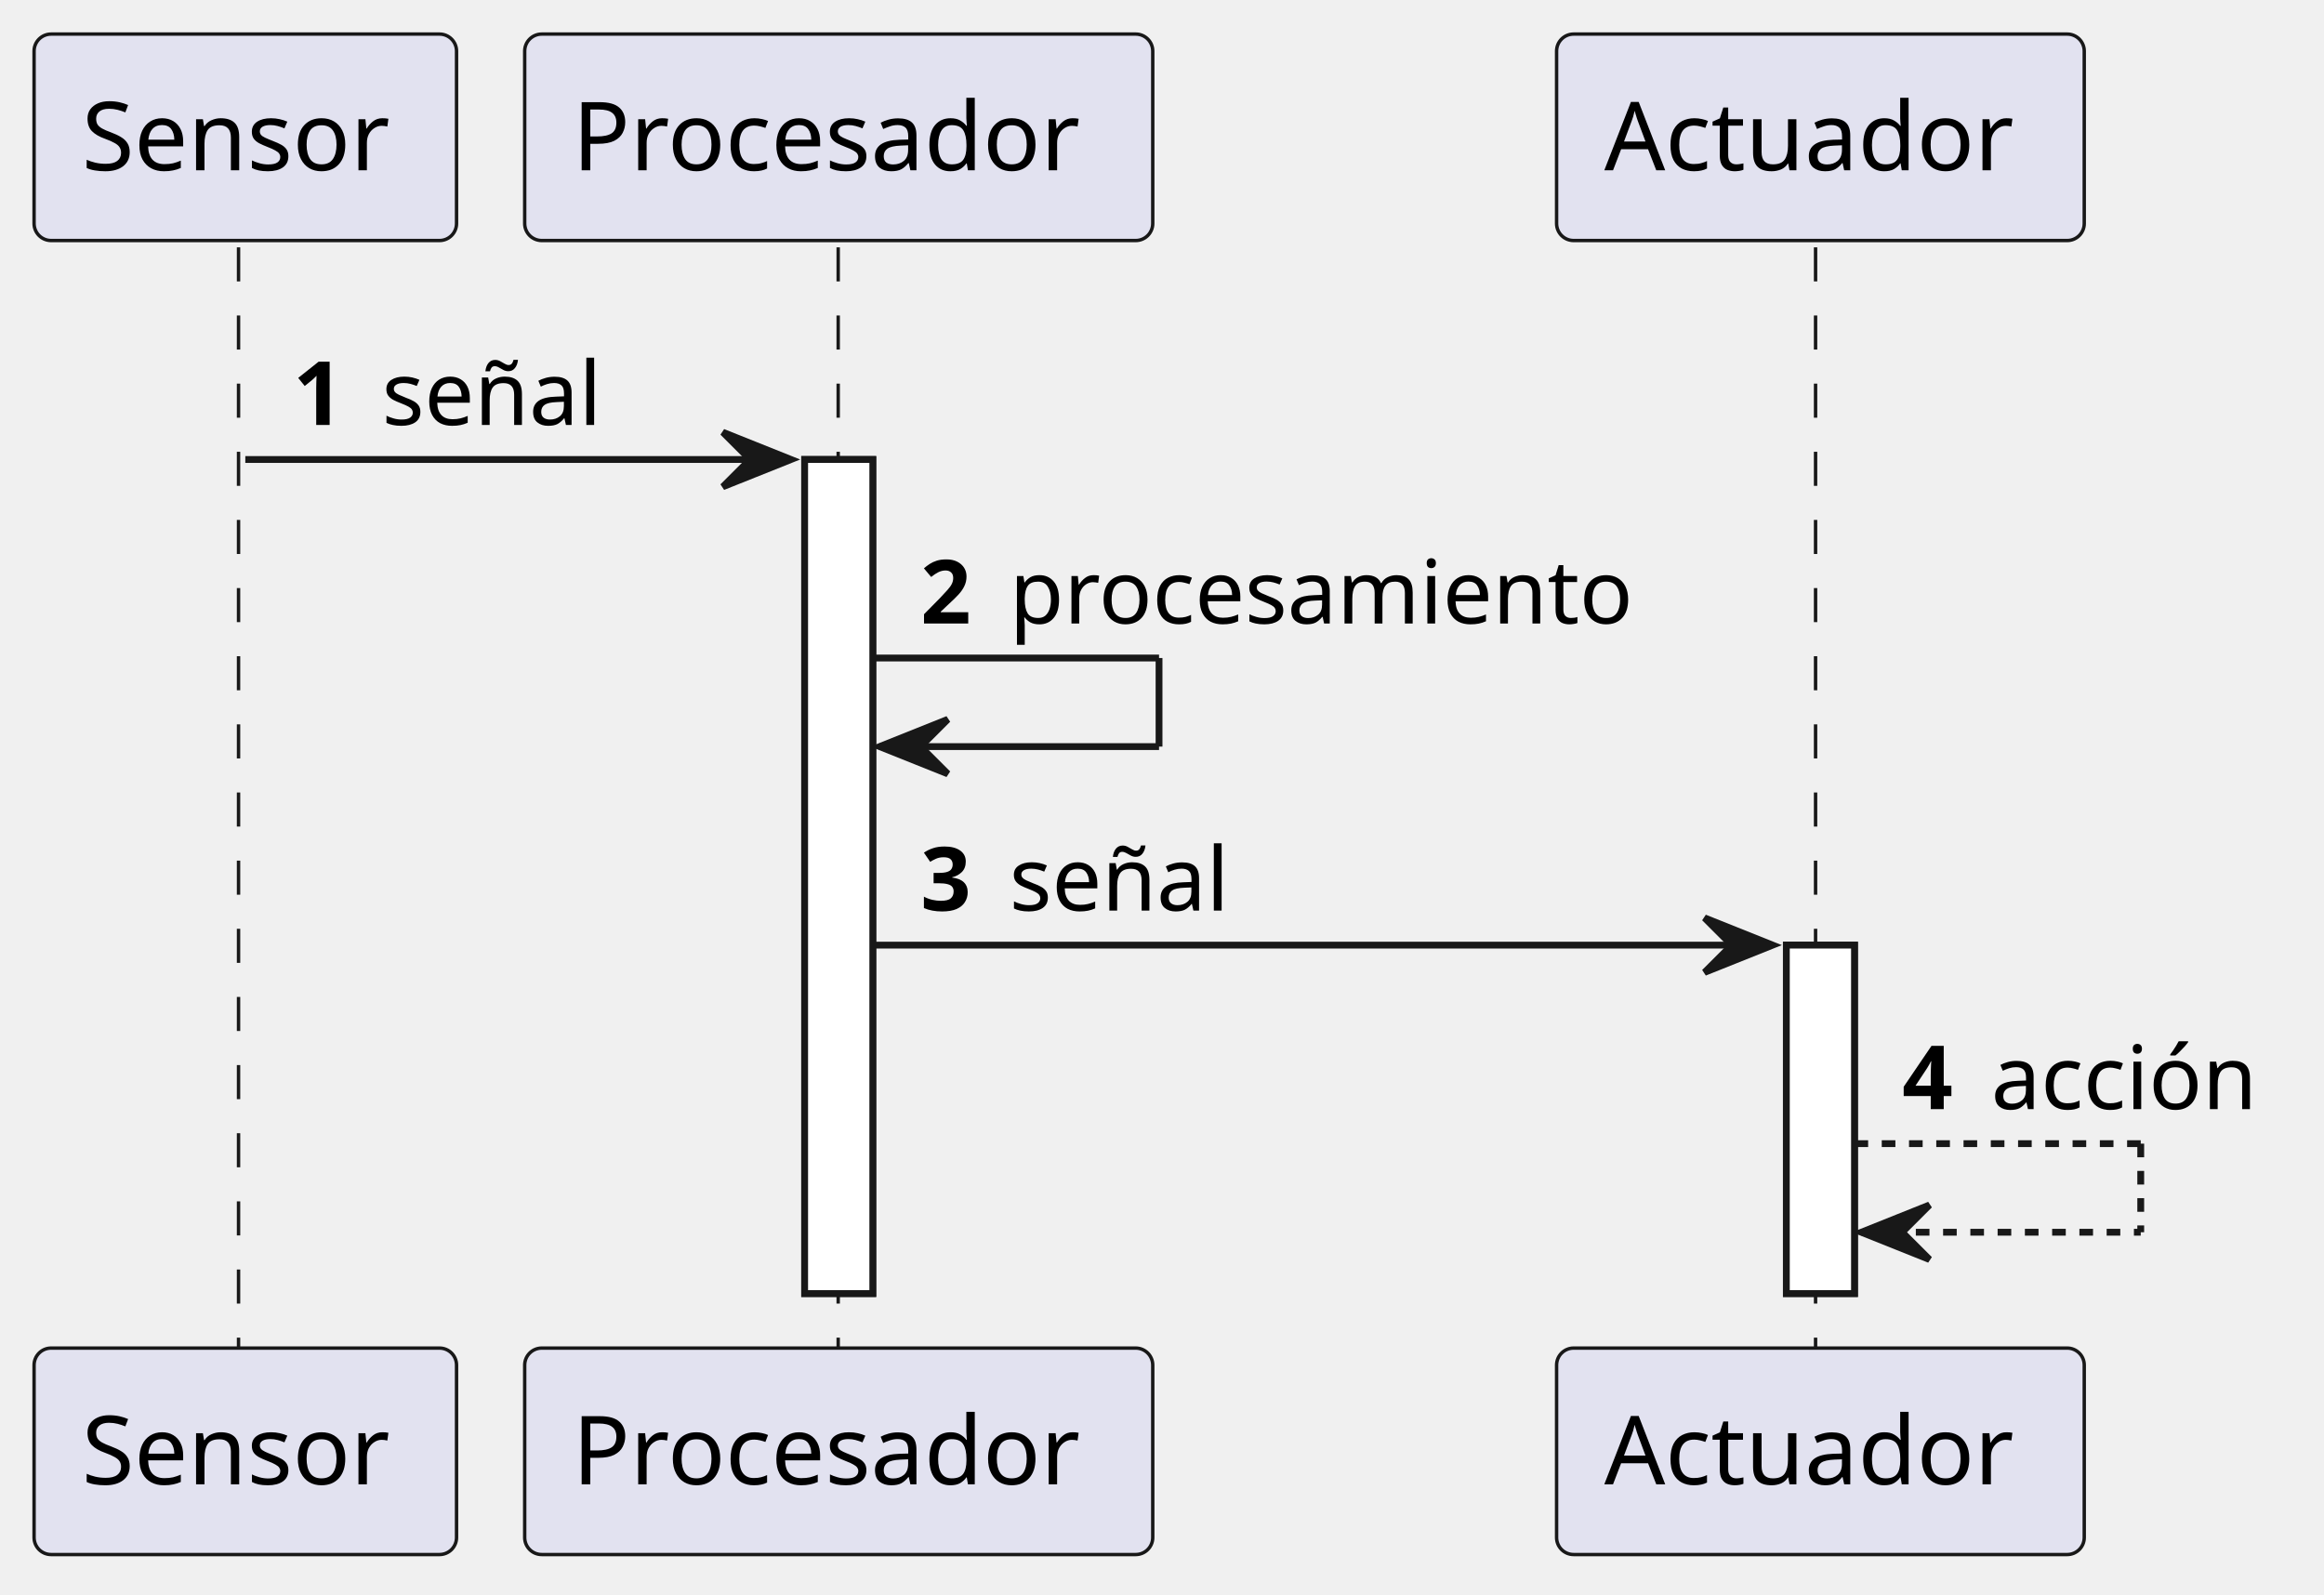
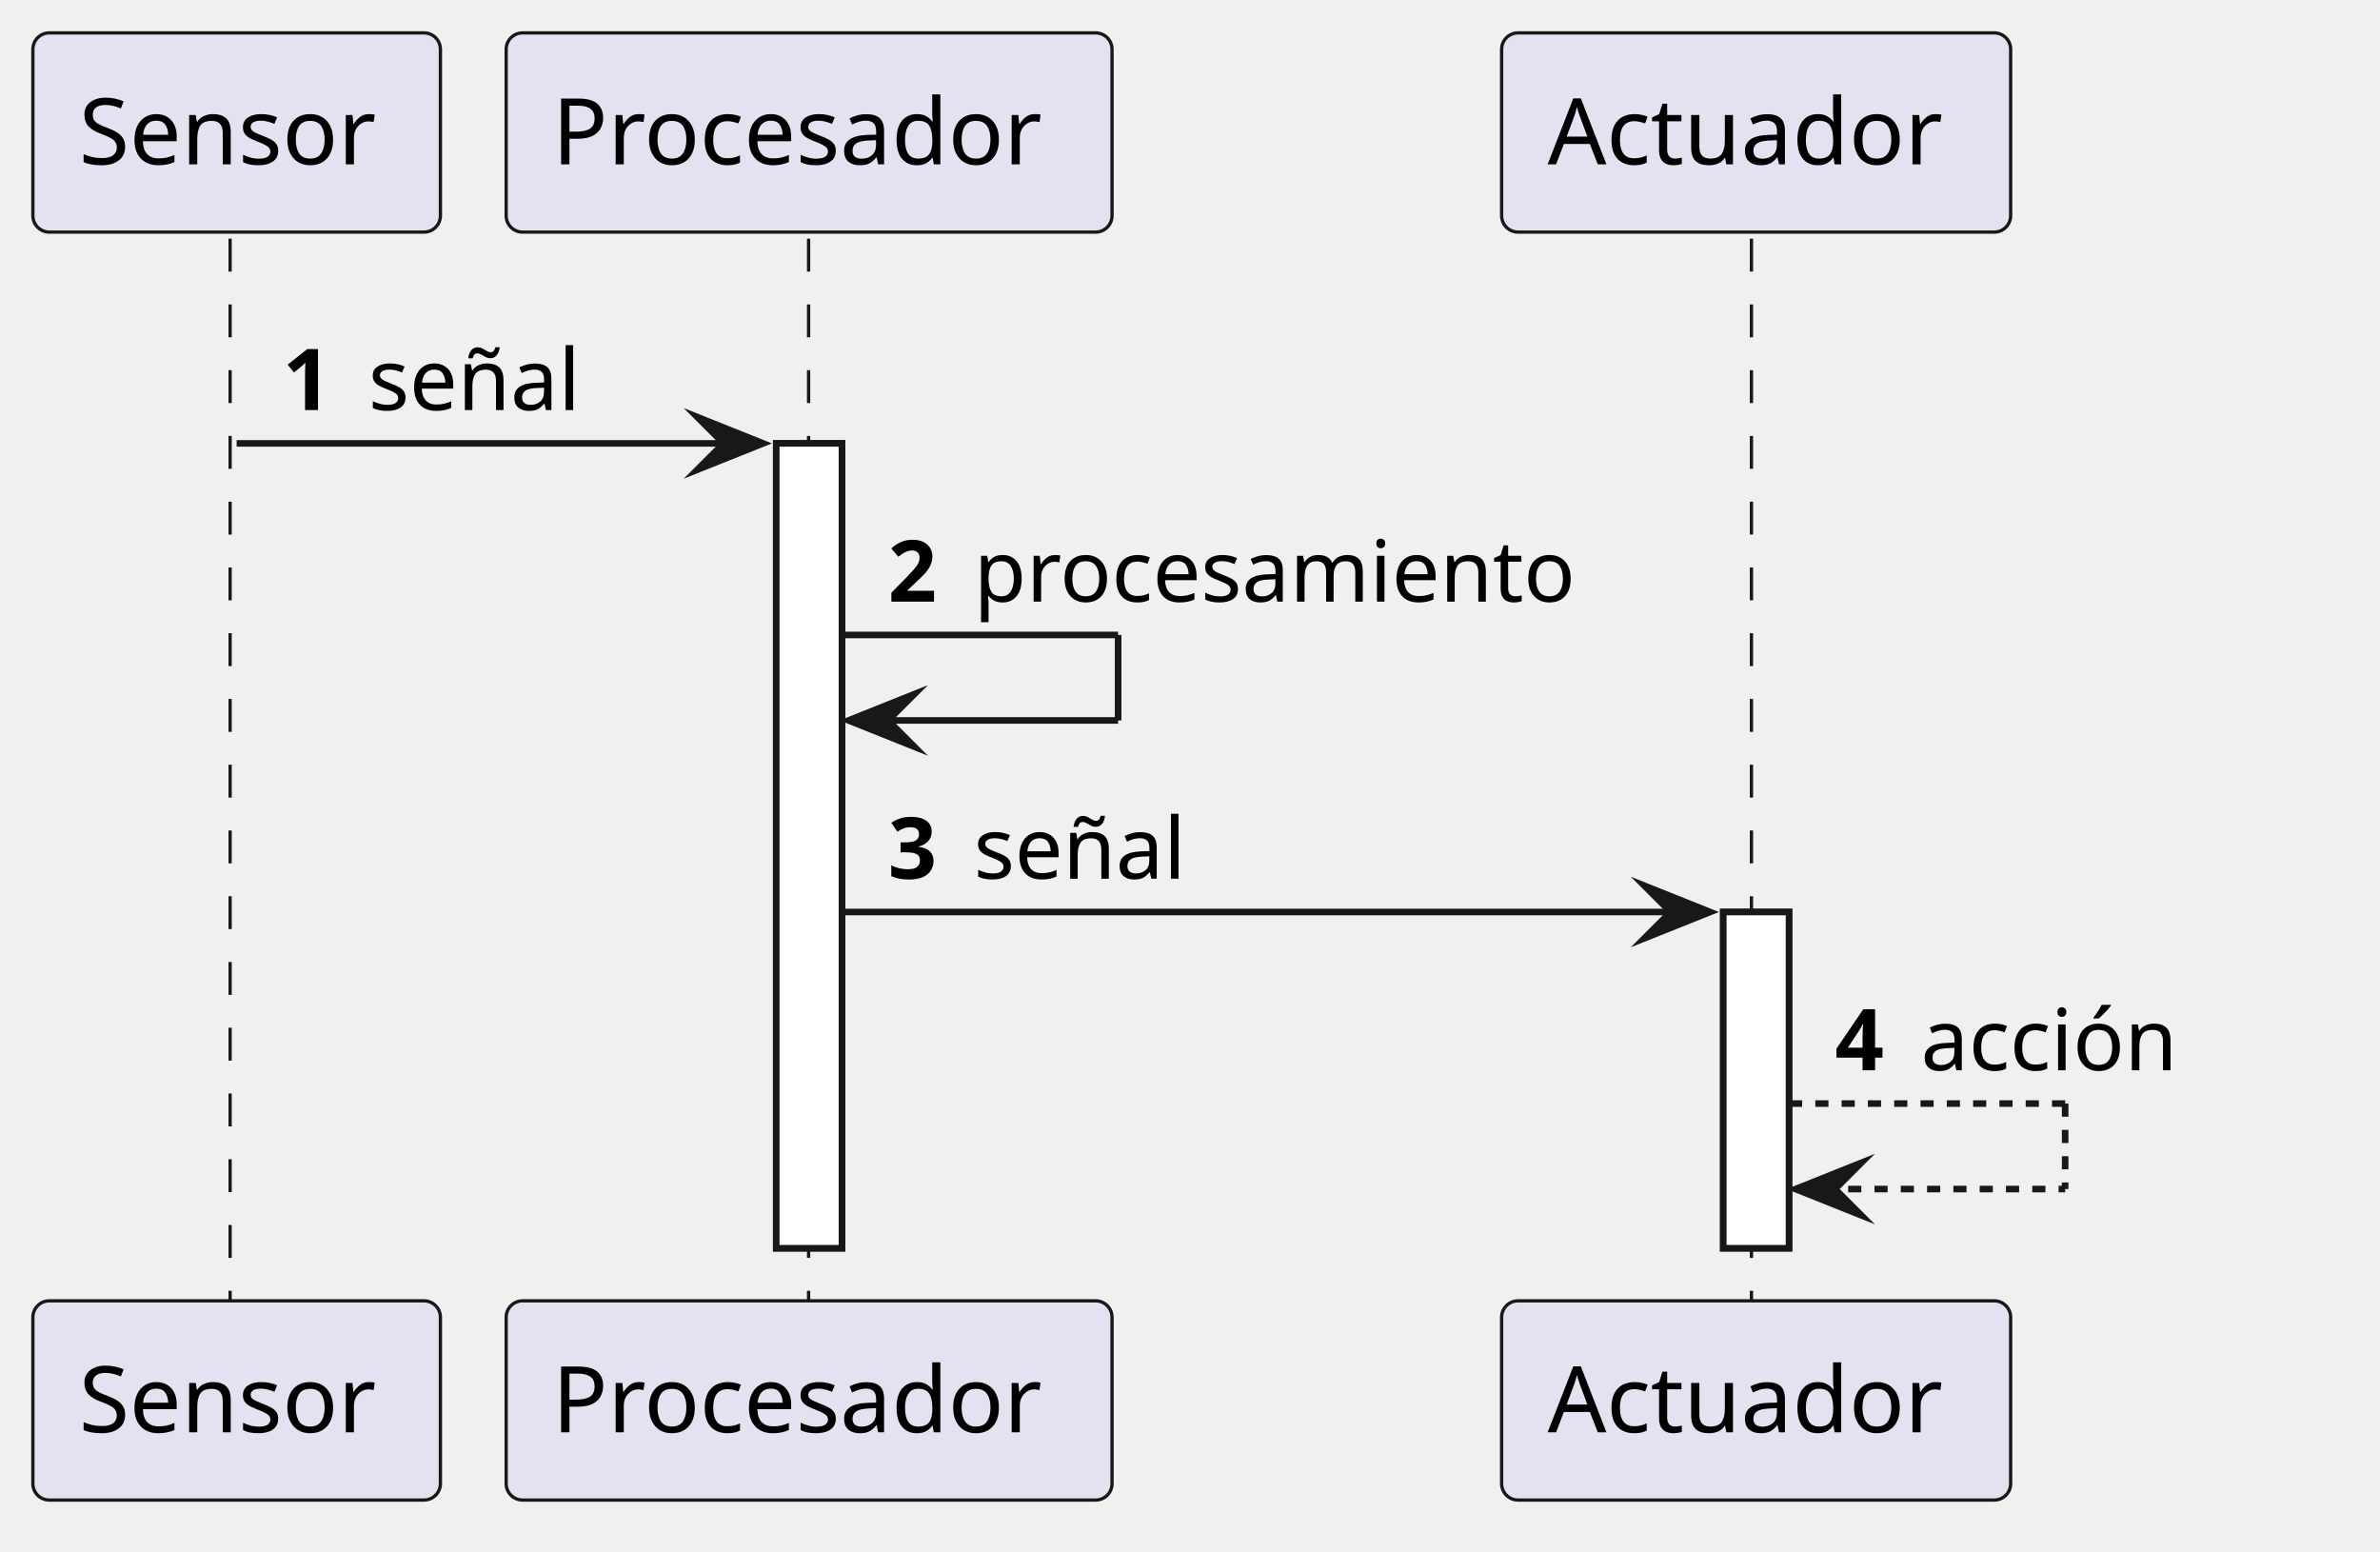
- <svg xmlns="http://www.w3.org/2000/svg" contentStyleType="text/css" data-diagram-type="SEQUENCE" height="234px" preserveAspectRatio="none" style="width:341px;height:234px;background:#FFFFFF;" version="1.1" viewBox="0 0 341 234" width="341px" zoomAndPan="magnify">
+ <svg xmlns="http://www.w3.org/2000/svg" contentStyleType="text/css" data-diagram-type="SEQUENCE" height="236px" preserveAspectRatio="none" style="width:362px;height:236px;background:#FFFFFF;" version="1.1" viewBox="0 0 362 236" width="362px" zoomAndPan="magnify">
  <defs />
  <g>
    <g>
      <rect fill="#FFFFFF" height="122.398" style="stroke:#181818;stroke-width:1;" width="10" x="118.066" y="67.43" />
    </g>
    <g>
      <rect fill="#FFFFFF" height="51.133" style="stroke:#181818;stroke-width:1;" width="10" x="262.11" y="138.695" />
    </g>
-     <g class="participant-lifeline" data-entity-uid="part1" data-qualified-name="Sensor" id="part1-lifeline">
+     <g class="participant-lifeline" data-entity-uid="part1" data-qualified-name="Sensor" data-source-line="3" id="part1-lifeline">
      <g>
        <rect fill="#000000" fill-opacity="0" height="162.531" width="8" x="31.994" y="36.297" />
        <line style="stroke:#181818;stroke-width:0.5;stroke-dasharray:5,5;" x1="35" x2="35" y1="36.297" y2="198.828" />
      </g>
    </g>
-     <g class="participant-lifeline" data-entity-uid="part2" data-qualified-name="Procesador" id="part2-lifeline">
+     <g class="participant-lifeline" data-entity-uid="part2" data-qualified-name="Procesador" data-source-line="3" id="part2-lifeline">
      <g>
        <rect fill="#000000" fill-opacity="0" height="162.531" width="8" x="119.066" y="36.297" />
        <line style="stroke:#181818;stroke-width:0.5;stroke-dasharray:5,5;" x1="122.988" x2="122.988" y1="36.297" y2="198.828" />
      </g>
    </g>
-     <g class="participant-lifeline" data-entity-uid="part3" data-qualified-name="Actuador" id="part3-lifeline">
+     <g class="participant-lifeline" data-entity-uid="part3" data-qualified-name="Actuador" data-source-line="7" id="part3-lifeline">
      <g>
        <rect fill="#000000" fill-opacity="0" height="162.531" width="8" x="263.11" y="36.297" />
        <line style="stroke:#181818;stroke-width:0.5;stroke-dasharray:5,5;" x1="266.398" x2="266.398" y1="36.297" y2="198.828" />
      </g>
    </g>
-     <g class="participant participant-head" data-entity-uid="part1" data-qualified-name="Sensor" id="part1-head">
+     <g class="participant participant-head" data-entity-uid="part1" data-qualified-name="Sensor" data-source-line="3" id="part1-head">
      <rect fill="#E2E2F0" height="30.297" rx="2.5" ry="2.5" style="stroke:#181818;stroke-width:0.5;" width="61.988" x="5" y="5" />
      <text fill="#000000" font-family="sans-serif" font-size="14" lengthAdjust="spacing" textLength="47.988" x="12" y="24.995">Sensor</text>
    </g>
-     <g class="participant participant-tail" data-entity-uid="part1" data-qualified-name="Sensor" id="part1-tail">
+     <g class="participant participant-tail" data-entity-uid="part1" data-qualified-name="Sensor" data-source-line="3" id="part1-tail">
      <rect fill="#E2E2F0" height="30.297" rx="2.5" ry="2.5" style="stroke:#181818;stroke-width:0.5;" width="61.988" x="5" y="197.828" />
      <text fill="#000000" font-family="sans-serif" font-size="14" lengthAdjust="spacing" textLength="47.988" x="12" y="217.823">Sensor</text>
    </g>
-     <g class="participant participant-head" data-entity-uid="part2" data-qualified-name="Procesador" id="part2-head">
+     <g class="participant participant-head" data-entity-uid="part2" data-qualified-name="Procesador" data-source-line="3" id="part2-head">
      <rect fill="#E2E2F0" height="30.297" rx="2.5" ry="2.5" style="stroke:#181818;stroke-width:0.5;" width="92.155" x="76.988" y="5" />
      <text fill="#000000" font-family="sans-serif" font-size="14" lengthAdjust="spacing" textLength="78.155" x="83.988" y="24.995">Procesador</text>
    </g>
-     <g class="participant participant-tail" data-entity-uid="part2" data-qualified-name="Procesador" id="part2-tail">
+     <g class="participant participant-tail" data-entity-uid="part2" data-qualified-name="Procesador" data-source-line="3" id="part2-tail">
      <rect fill="#E2E2F0" height="30.297" rx="2.5" ry="2.5" style="stroke:#181818;stroke-width:0.5;" width="92.155" x="76.988" y="197.828" />
      <text fill="#000000" font-family="sans-serif" font-size="14" lengthAdjust="spacing" textLength="78.155" x="83.988" y="217.823">Procesador</text>
    </g>
-     <g class="participant participant-head" data-entity-uid="part3" data-qualified-name="Actuador" id="part3-head">
+     <g class="participant participant-head" data-entity-uid="part3" data-qualified-name="Actuador" data-source-line="7" id="part3-head">
      <rect fill="#E2E2F0" height="30.297" rx="2.5" ry="2.5" style="stroke:#181818;stroke-width:0.5;" width="77.424" x="228.398" y="5" />
      <text fill="#000000" font-family="sans-serif" font-size="14" lengthAdjust="spacing" textLength="63.424" x="235.398" y="24.995">Actuador</text>
    </g>
-     <g class="participant participant-tail" data-entity-uid="part3" data-qualified-name="Actuador" id="part3-tail">
+     <g class="participant participant-tail" data-entity-uid="part3" data-qualified-name="Actuador" data-source-line="7" id="part3-tail">
      <rect fill="#E2E2F0" height="30.297" rx="2.5" ry="2.5" style="stroke:#181818;stroke-width:0.5;" width="77.424" x="228.398" y="197.828" />
      <text fill="#000000" font-family="sans-serif" font-size="14" lengthAdjust="spacing" textLength="63.424" x="235.398" y="217.823">Actuador</text>
    </g>
    <g>
      <rect fill="#FFFFFF" height="122.398" style="stroke:#181818;stroke-width:1;" width="10" x="118.066" y="67.43" />
    </g>
    <g>
      <rect fill="#FFFFFF" height="51.133" style="stroke:#181818;stroke-width:1;" width="10" x="262.11" y="138.695" />
    </g>
-     <g class="message" data-entity-1="part1" data-entity-2="part2" id="msg1">
-       <polygon fill="#181818" points="106.066,63.43,116.066,67.43,106.066,71.43,110.066,67.43" style="stroke:#181818;stroke-width:1;" />
+     <g class="message" data-entity-1="part1" data-entity-2="part2" data-source-line="3" id="msg1">
+       <polygon fill="#181818" points="106.066,63.43,116.066,67.43,106.066,71.43,110.066,67.43" style="stroke:#181818;stroke-width:1;stroke-linejoin:miter;stroke-miterlimit:10;" />
      <line style="stroke:#181818;stroke-width:1;" x1="35.994" x2="112.066" y1="67.43" y2="67.43" />
-       <text fill="#000000" font-family="sans-serif" font-size="13" font-weight="bold" lengthAdjust="spacing" textLength="9.045" x="42.994" y="62.364">1</text>
+       <text fill="#000000" font-family="sans-serif" font-size="13" font-weight="700" lengthAdjust="spacing" textLength="9.045" x="42.994" y="62.364">1</text>
      <text fill="#000000" font-family="sans-serif" font-size="13" lengthAdjust="spacing" textLength="34.588" x="56.04" y="62.364">señal</text>
    </g>
-     <g class="message" data-entity-1="part2" data-entity-2="part2" id="msg2">
+     <g class="message" data-entity-1="part2" data-entity-2="part2" data-source-line="6" id="msg2">
      <line style="stroke:#181818;stroke-width:1;" x1="128.066" x2="170.066" y1="96.562" y2="96.562" />
      <line style="stroke:#181818;stroke-width:1;" x1="170.066" x2="170.066" y1="96.562" y2="109.562" />
      <line style="stroke:#181818;stroke-width:1;" x1="129.066" x2="170.066" y1="109.562" y2="109.562" />
-       <polygon fill="#181818" points="139.066,105.562,129.066,109.562,139.066,113.562,135.066,109.562" style="stroke:#181818;stroke-width:1;" />
-       <text fill="#000000" font-family="sans-serif" font-size="13" font-weight="bold" lengthAdjust="spacing" textLength="9.045" x="135.066" y="91.497">2</text>
+       <polygon fill="#181818" points="139.066,105.562,129.066,109.562,139.066,113.562,135.066,109.562" style="stroke:#181818;stroke-width:1;stroke-linejoin:miter;stroke-miterlimit:10;" />
+       <text fill="#000000" font-family="sans-serif" font-size="13" font-weight="700" lengthAdjust="spacing" textLength="9.045" x="135.066" y="91.497">2</text>
      <text fill="#000000" font-family="sans-serif" font-size="13" lengthAdjust="spacing" textLength="96.999" x="148.111" y="91.497">procesamiento</text>
    </g>
-     <g class="message" data-entity-1="part2" data-entity-2="part3" id="msg3">
-       <polygon fill="#181818" points="250.11,134.695,260.11,138.695,250.11,142.695,254.11,138.695" style="stroke:#181818;stroke-width:1;" />
+     <g class="message" data-entity-1="part2" data-entity-2="part3" data-source-line="7" id="msg3">
+       <polygon fill="#181818" points="250.11,134.695,260.11,138.695,250.11,142.695,254.11,138.695" style="stroke:#181818;stroke-width:1;stroke-linejoin:miter;stroke-miterlimit:10;" />
      <line style="stroke:#181818;stroke-width:1;" x1="128.066" x2="256.11" y1="138.695" y2="138.695" />
-       <text fill="#000000" font-family="sans-serif" font-size="13" font-weight="bold" lengthAdjust="spacing" textLength="9.045" x="135.066" y="133.629">3</text>
+       <text fill="#000000" font-family="sans-serif" font-size="13" font-weight="700" lengthAdjust="spacing" textLength="9.045" x="135.066" y="133.629">3</text>
      <text fill="#000000" font-family="sans-serif" font-size="13" lengthAdjust="spacing" textLength="34.588" x="148.111" y="133.629">señal</text>
    </g>
-     <g class="message" data-entity-1="part3" data-entity-2="part3" id="msg4">
+     <g class="message" data-entity-1="part3" data-entity-2="part3" data-source-line="10" id="msg4">
      <line style="stroke:#181818;stroke-width:1;stroke-dasharray:2,2;" x1="272.11" x2="314.11" y1="167.828" y2="167.828" />
      <line style="stroke:#181818;stroke-width:1;stroke-dasharray:2,2;" x1="314.11" x2="314.11" y1="167.828" y2="180.828" />
      <line style="stroke:#181818;stroke-width:1;stroke-dasharray:2,2;" x1="273.11" x2="314.11" y1="180.828" y2="180.828" />
-       <polygon fill="#181818" points="283.11,176.828,273.11,180.828,283.11,184.828,279.11,180.828" style="stroke:#181818;stroke-width:1;" />
-       <text fill="#000000" font-family="sans-serif" font-size="13" font-weight="bold" lengthAdjust="spacing" textLength="9.045" x="279.11" y="162.762">4</text>
+       <polygon fill="#181818" points="283.11,176.828,273.11,180.828,283.11,184.828,279.11,180.828" style="stroke:#181818;stroke-width:1;stroke-linejoin:miter;stroke-miterlimit:10;" />
+       <text fill="#000000" font-family="sans-serif" font-size="13" font-weight="700" lengthAdjust="spacing" textLength="9.045" x="279.11" y="162.762">4</text>
      <text fill="#000000" font-family="sans-serif" font-size="13" lengthAdjust="spacing" textLength="42.066" x="292.155" y="162.762">acción</text>
    </g>
  </g>
</svg>
